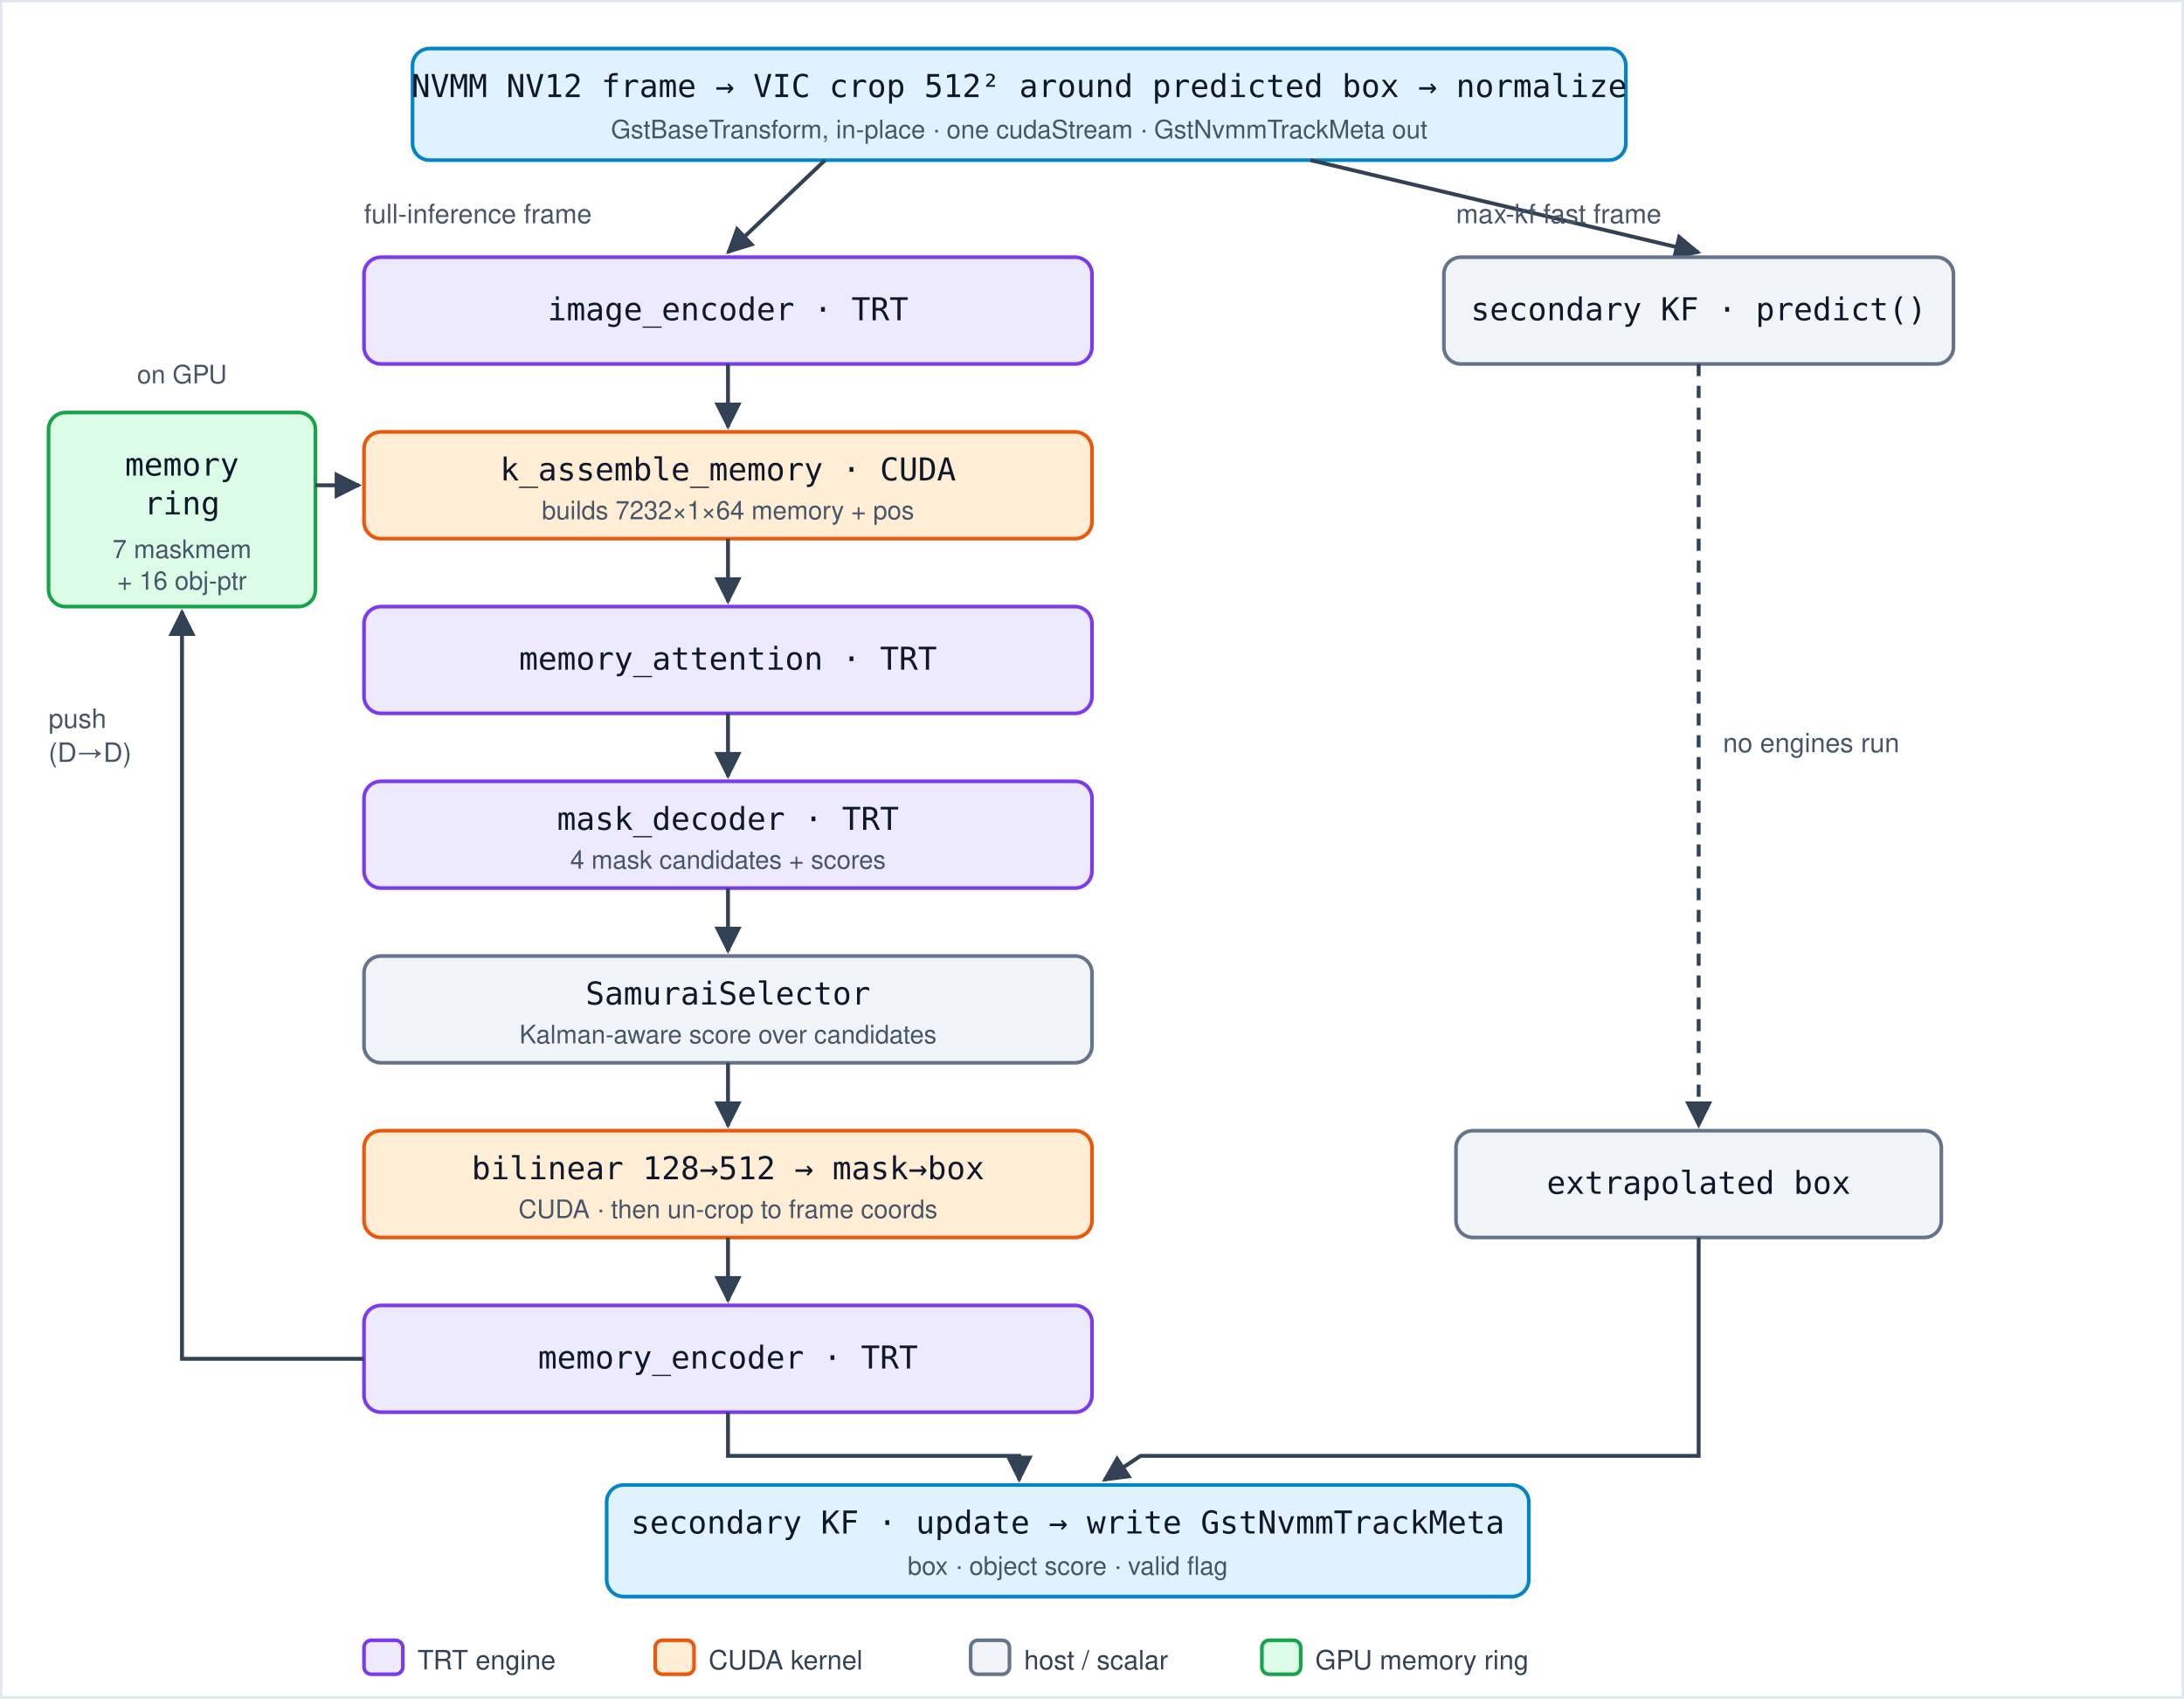
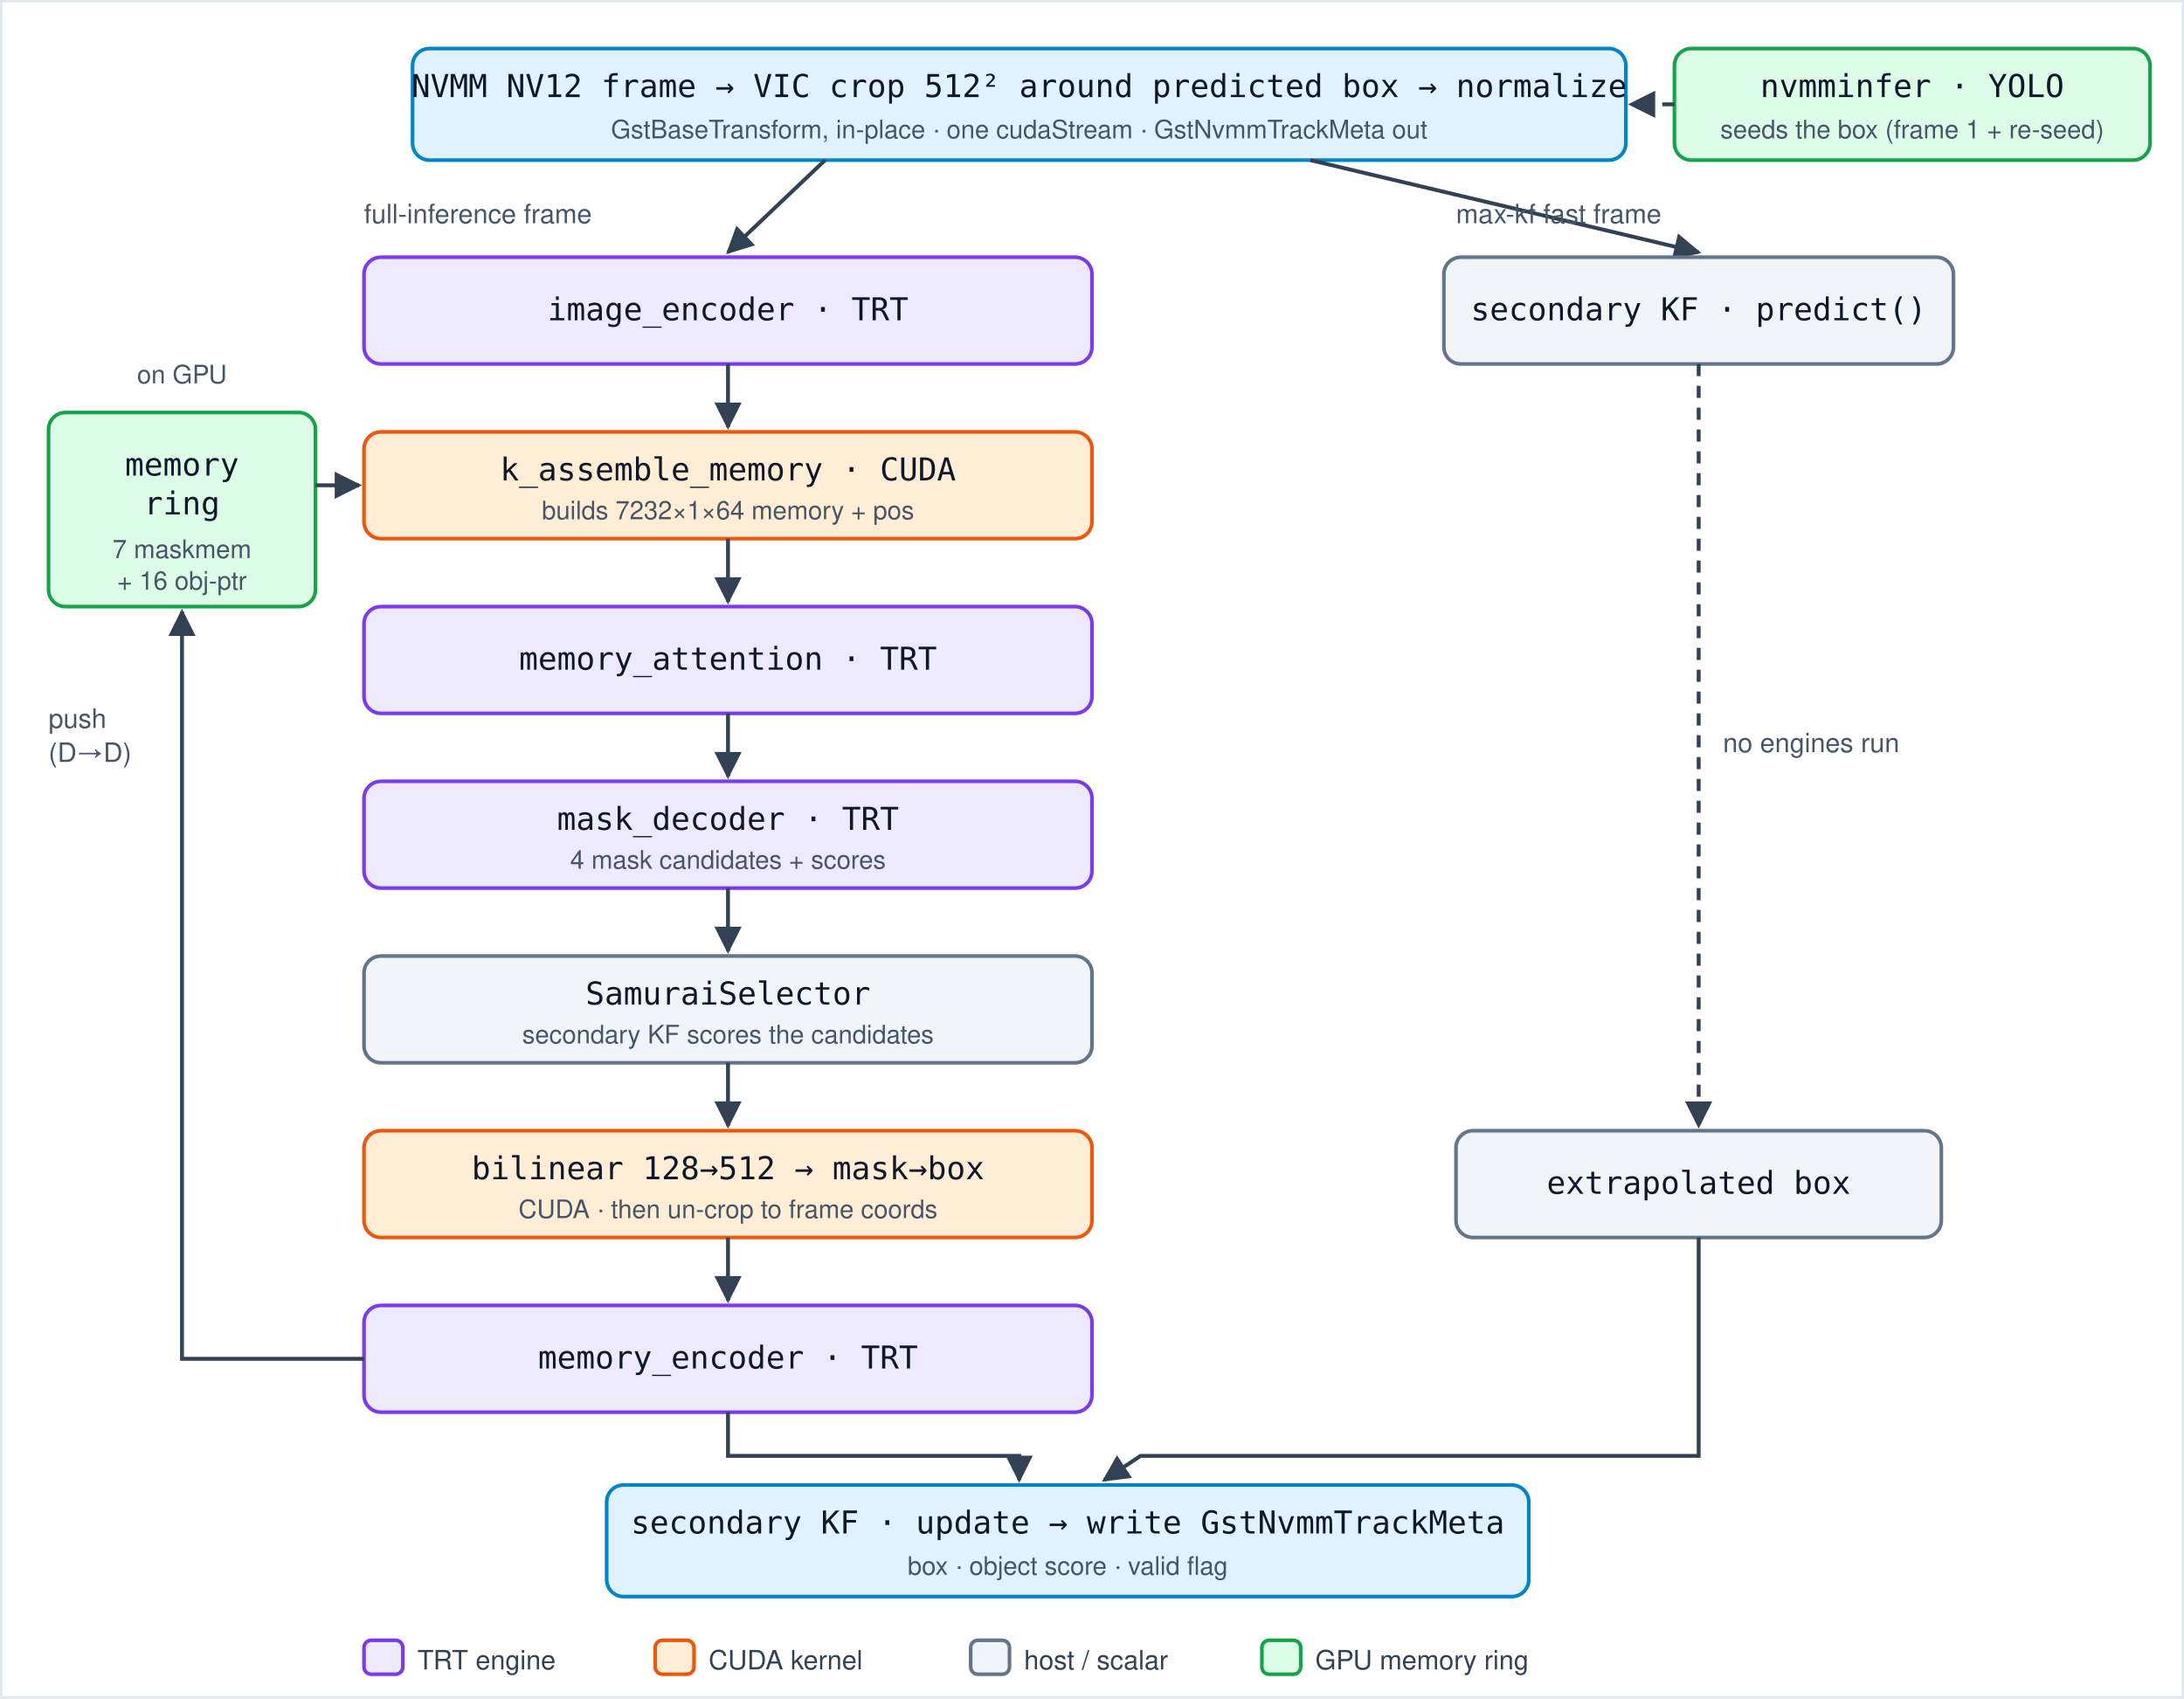
<svg xmlns="http://www.w3.org/2000/svg" viewBox="0 0 900 700" font-family="Segoe UI, Helvetica, Arial, sans-serif">
  <defs>
    <marker id="a" viewBox="0 0 10 10" refX="9" refY="5" markerWidth="7" markerHeight="7" orient="auto-start-reverse">
      <path d="M0,0 L10,5 L0,10 z" fill="#334155" />
    </marker>
    <style>
      .trt  { fill:#ede9fe; stroke:#7c3aed; stroke-width:1.5; }
      .cuda { fill:#ffedd5; stroke:#ea580c; stroke-width:1.5; }
      .host { fill:#f1f5f9; stroke:#64748b; stroke-width:1.5; }
      .ring { fill:#dcfce7; stroke:#16a34a; stroke-width:1.5; }
+       .det  { fill:#dcfce7; stroke:#16a34a; stroke-width:1.5; }
      .io   { fill:#e0f2fe; stroke:#0284c7; stroke-width:1.5; }
      .name { font-family:ui-monospace,Menlo,Consolas,monospace; font-size:13px; fill:#0f172a; }
      .sub  { font-size:10.5px; fill:#475569; }
      .edge { stroke:#334155; stroke-width:1.6; fill:none; }
      .lbl  { font-size:11px; fill:#475569; }
      .leg  { font-size:11px; fill:#334155; }
    </style>
  </defs>
  <rect x="0.5" y="0.5" width="899" height="699" fill="#ffffff" stroke="#e2e8f0" />
+   <rect class="det" x="690" y="20" width="196" height="46" rx="7" />
+   <text class="name" x="788" y="40" text-anchor="middle" font-size="12">nvmminfer · YOLO</text>
+   <text class="sub" x="788" y="57" text-anchor="middle">seeds the box (frame 1 + re-seed)</text>
+   <path class="edge" stroke-dasharray="5 4" marker-end="url(#a)" d="M690,43 L672,43" />
  <rect class="io" x="170" y="20" width="500" height="46" rx="7" />
  <text class="name" x="420" y="40" text-anchor="middle">NVMM NV12 frame → VIC crop 512² around predicted box → normalize</text>
  <text class="sub" x="420" y="57" text-anchor="middle">GstBaseTransform, in-place · one cudaStream · GstNvmmTrackMeta out</text>
  <path class="edge" marker-end="url(#a)" d="M340,66 L300,104" />
  <path class="edge" marker-end="url(#a)" d="M540,66 L700,104" />
  <text class="lbl" x="150" y="92">full-inference frame</text>
  <text class="lbl" x="600" y="92">max-kf fast frame</text>
  <rect class="trt" x="150" y="106" width="300" height="44" rx="7" />
  <text class="name" x="300" y="132" text-anchor="middle">image_encoder  ·  TRT</text>
  <rect class="cuda" x="150" y="178" width="300" height="44" rx="7" />
  <text class="name" x="300" y="198" text-anchor="middle">k_assemble_memory  ·  CUDA</text>
  <text class="sub" x="300" y="214" text-anchor="middle">builds 7232×1×64 memory + pos</text>
  <rect class="trt" x="150" y="250" width="300" height="44" rx="7" />
  <text class="name" x="300" y="276" text-anchor="middle">memory_attention  ·  TRT</text>
  <rect class="trt" x="150" y="322" width="300" height="44" rx="7" />
  <text class="name" x="300" y="342" text-anchor="middle">mask_decoder  ·  TRT</text>
  <text class="sub" x="300" y="358" text-anchor="middle">4 mask candidates + scores</text>
  <rect class="host" x="150" y="394" width="300" height="44" rx="7" />
  <text class="name" x="300" y="414" text-anchor="middle">SamuraiSelector</text>
-   <text class="sub" x="300" y="430" text-anchor="middle">Kalman-aware score over candidates</text>
+   <text class="sub" x="300" y="430" text-anchor="middle">secondary KF scores the candidates</text>
  <rect class="cuda" x="150" y="466" width="300" height="44" rx="7" />
  <text class="name" x="300" y="486" text-anchor="middle">bilinear 128→512 → mask→box</text>
  <text class="sub" x="300" y="502" text-anchor="middle">CUDA · then un-crop to frame coords</text>
  <rect class="trt" x="150" y="538" width="300" height="44" rx="7" />
  <text class="name" x="300" y="564" text-anchor="middle">memory_encoder  ·  TRT</text>
  <path class="edge" marker-end="url(#a)" d="M300,150 L300,176" />
  <path class="edge" marker-end="url(#a)" d="M300,222 L300,248" />
  <path class="edge" marker-end="url(#a)" d="M300,294 L300,320" />
  <path class="edge" marker-end="url(#a)" d="M300,366 L300,392" />
  <path class="edge" marker-end="url(#a)" d="M300,438 L300,464" />
  <path class="edge" marker-end="url(#a)" d="M300,510 L300,536" />
  <rect class="ring" x="20" y="170" width="110" height="80" rx="7" />
  <text class="name" x="75" y="196" text-anchor="middle" font-size="12">memory</text>
  <text class="name" x="75" y="212" text-anchor="middle" font-size="12">ring</text>
  <text class="sub" x="75" y="230" text-anchor="middle">7 maskmem</text>
  <text class="sub" x="75" y="243" text-anchor="middle">+ 16 obj-ptr</text>
  <text class="sub" x="75" y="158" text-anchor="middle">on GPU</text>
  <path class="edge" marker-end="url(#a)" d="M130,200 L148,200" />
  <path class="edge" marker-end="url(#a)" d="M150,560 L75,560 L75,252" />
  <text class="lbl" x="20" y="300">push</text>
  <text class="lbl" x="20" y="314">(D→D)</text>
  <rect class="host" x="595" y="106" width="210" height="44" rx="7" />
  <text class="name" x="700" y="132" text-anchor="middle">secondary KF · predict()</text>
  <rect class="host" x="600" y="466" width="200" height="44" rx="7" />
  <text class="name" x="700" y="492" text-anchor="middle">extrapolated box</text>
  <path class="edge" stroke-dasharray="5 4" marker-end="url(#a)" d="M700,150 L700,464" />
  <text class="lbl" x="710" y="310">no engines run</text>
  <rect class="io" x="250" y="612" width="380" height="46" rx="7" />
  <text class="name" x="440" y="632" text-anchor="middle">secondary KF · update → write GstNvmmTrackMeta</text>
  <text class="sub" x="440" y="649" text-anchor="middle">box · object score · valid flag</text>
  <path class="edge" marker-end="url(#a)" d="M300,582 L300,600 L420,600 L420,610" />
  <path class="edge" marker-end="url(#a)" d="M700,510 L700,600 L470,600 L455,610" />
  <rect class="trt" x="150" y="676" width="16" height="14" rx="3" />
  <text class="leg" x="172" y="688">TRT engine</text>
  <rect class="cuda" x="270" y="676" width="16" height="14" rx="3" />
  <text class="leg" x="292" y="688">CUDA kernel</text>
  <rect class="host" x="400" y="676" width="16" height="14" rx="3" />
  <text class="leg" x="422" y="688">host / scalar</text>
  <rect class="ring" x="520" y="676" width="16" height="14" rx="3" />
  <text class="leg" x="542" y="688">GPU memory ring</text>
</svg>
